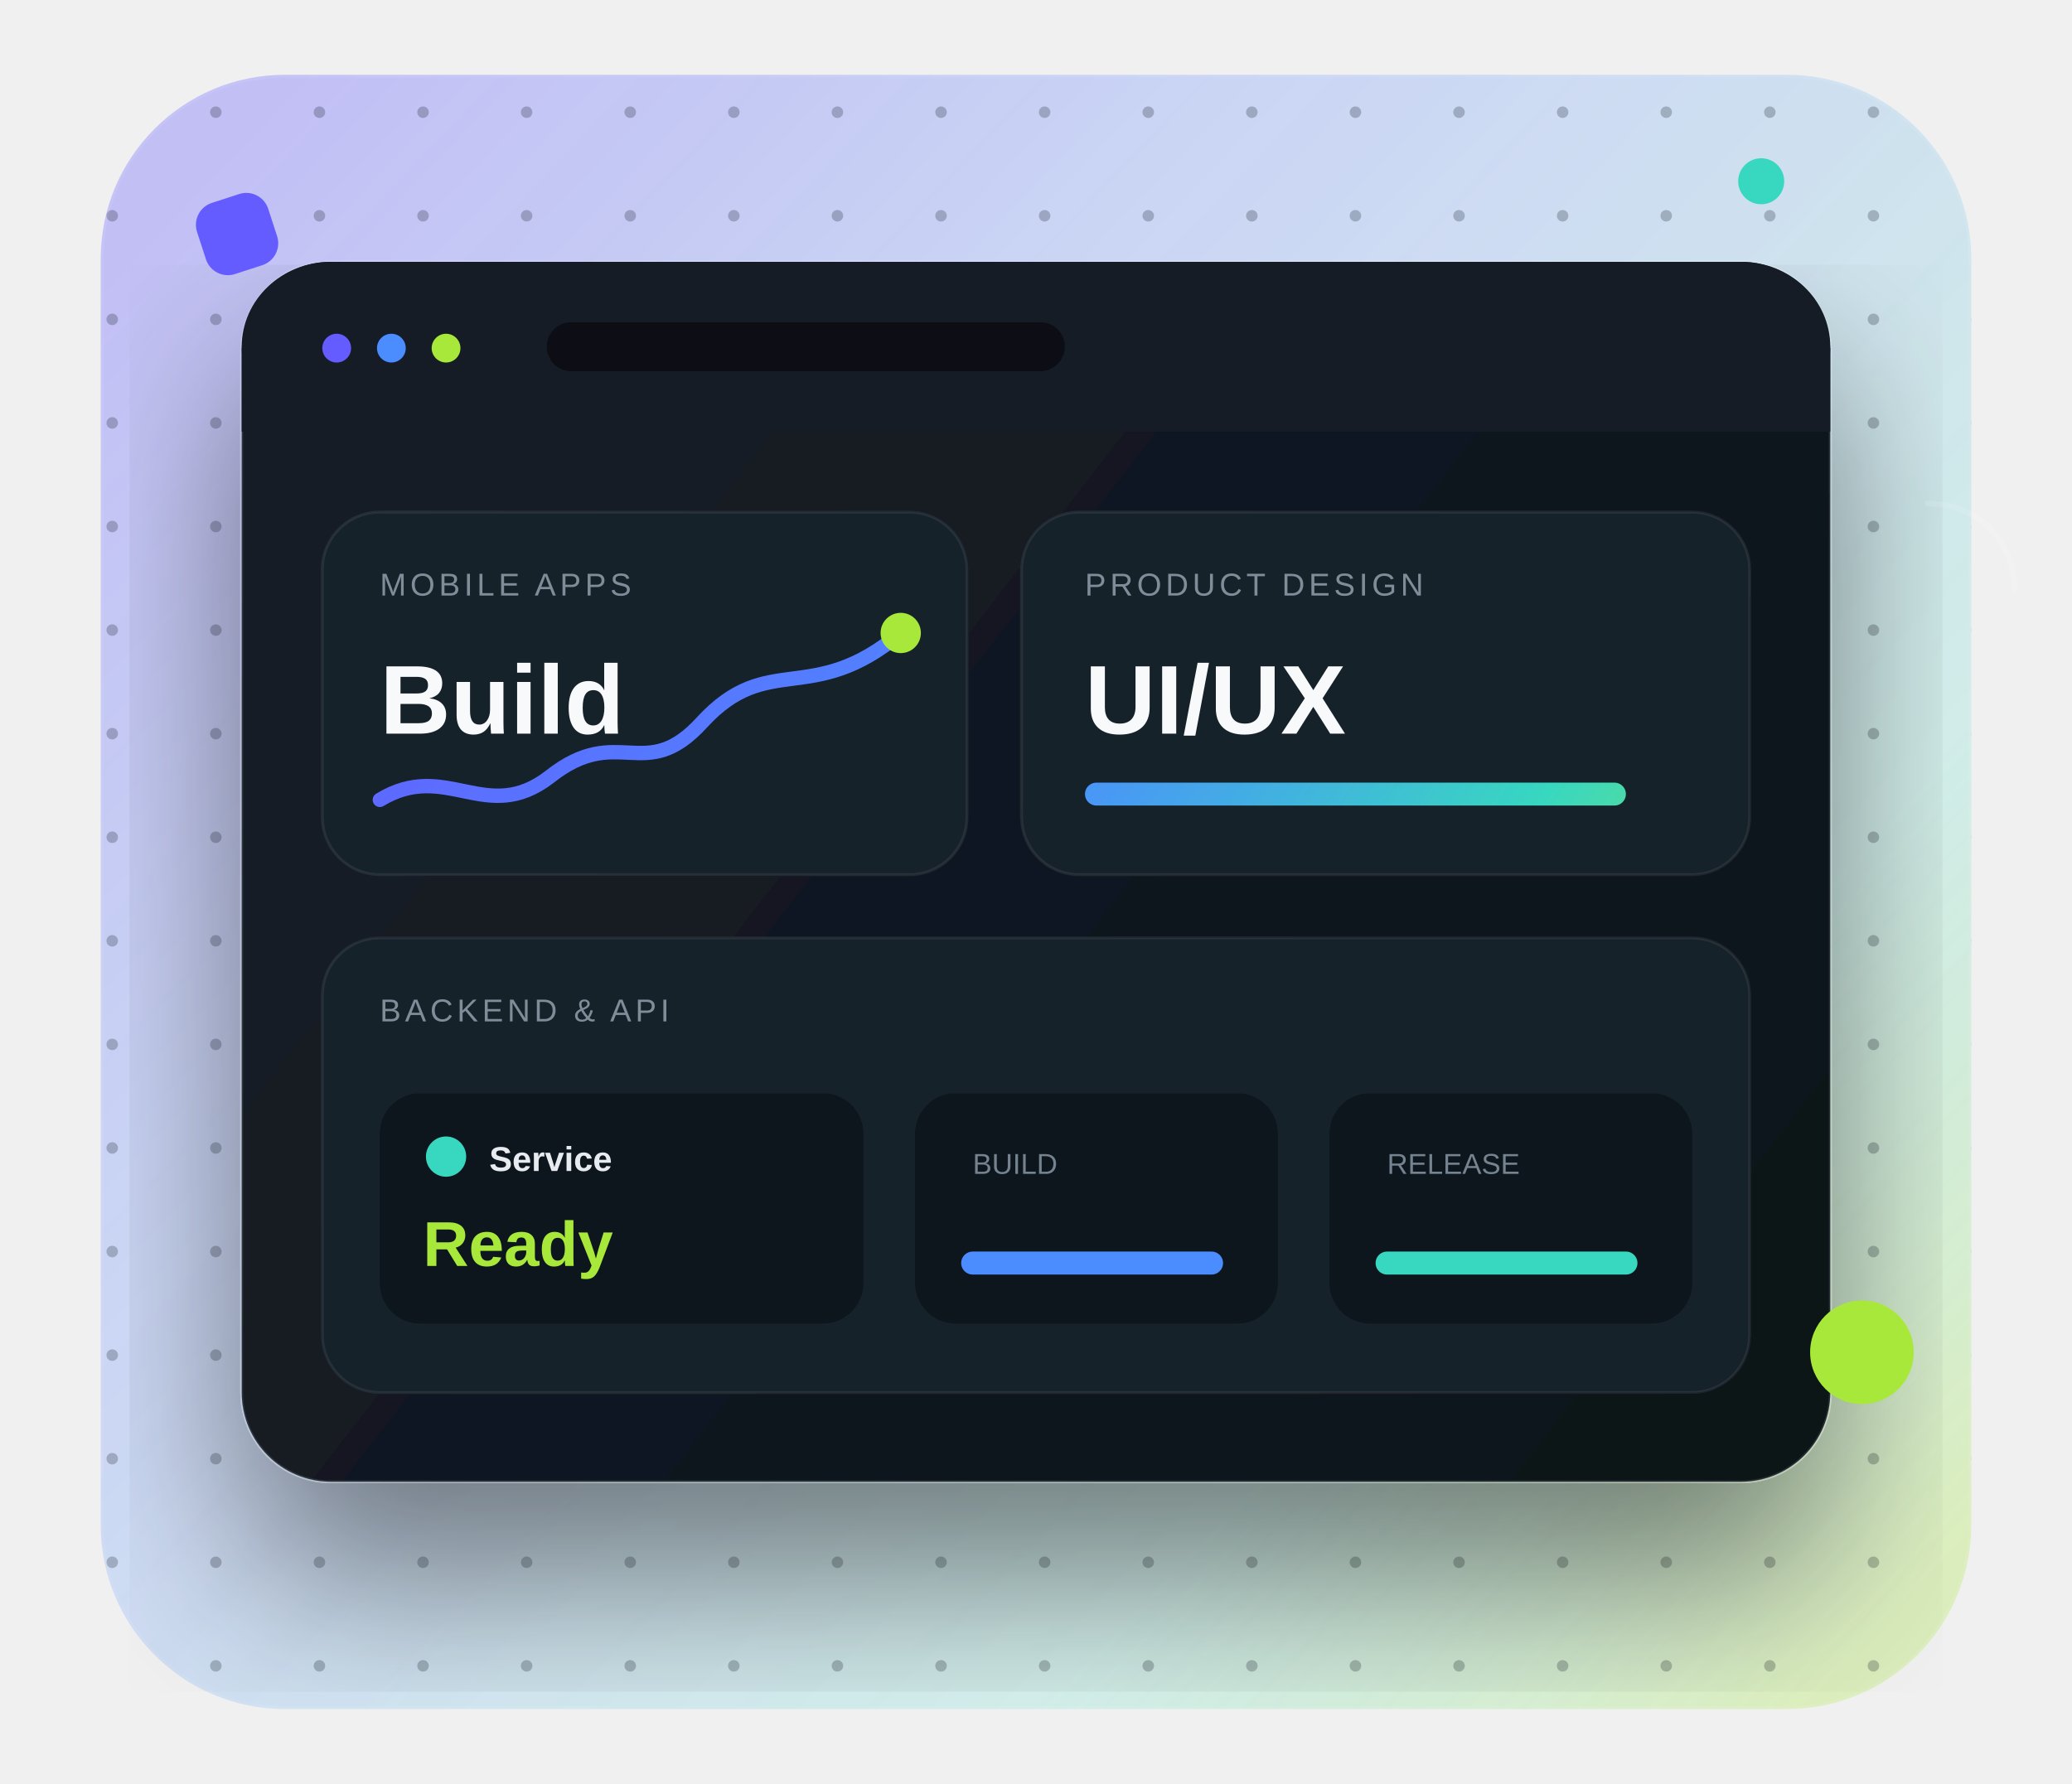
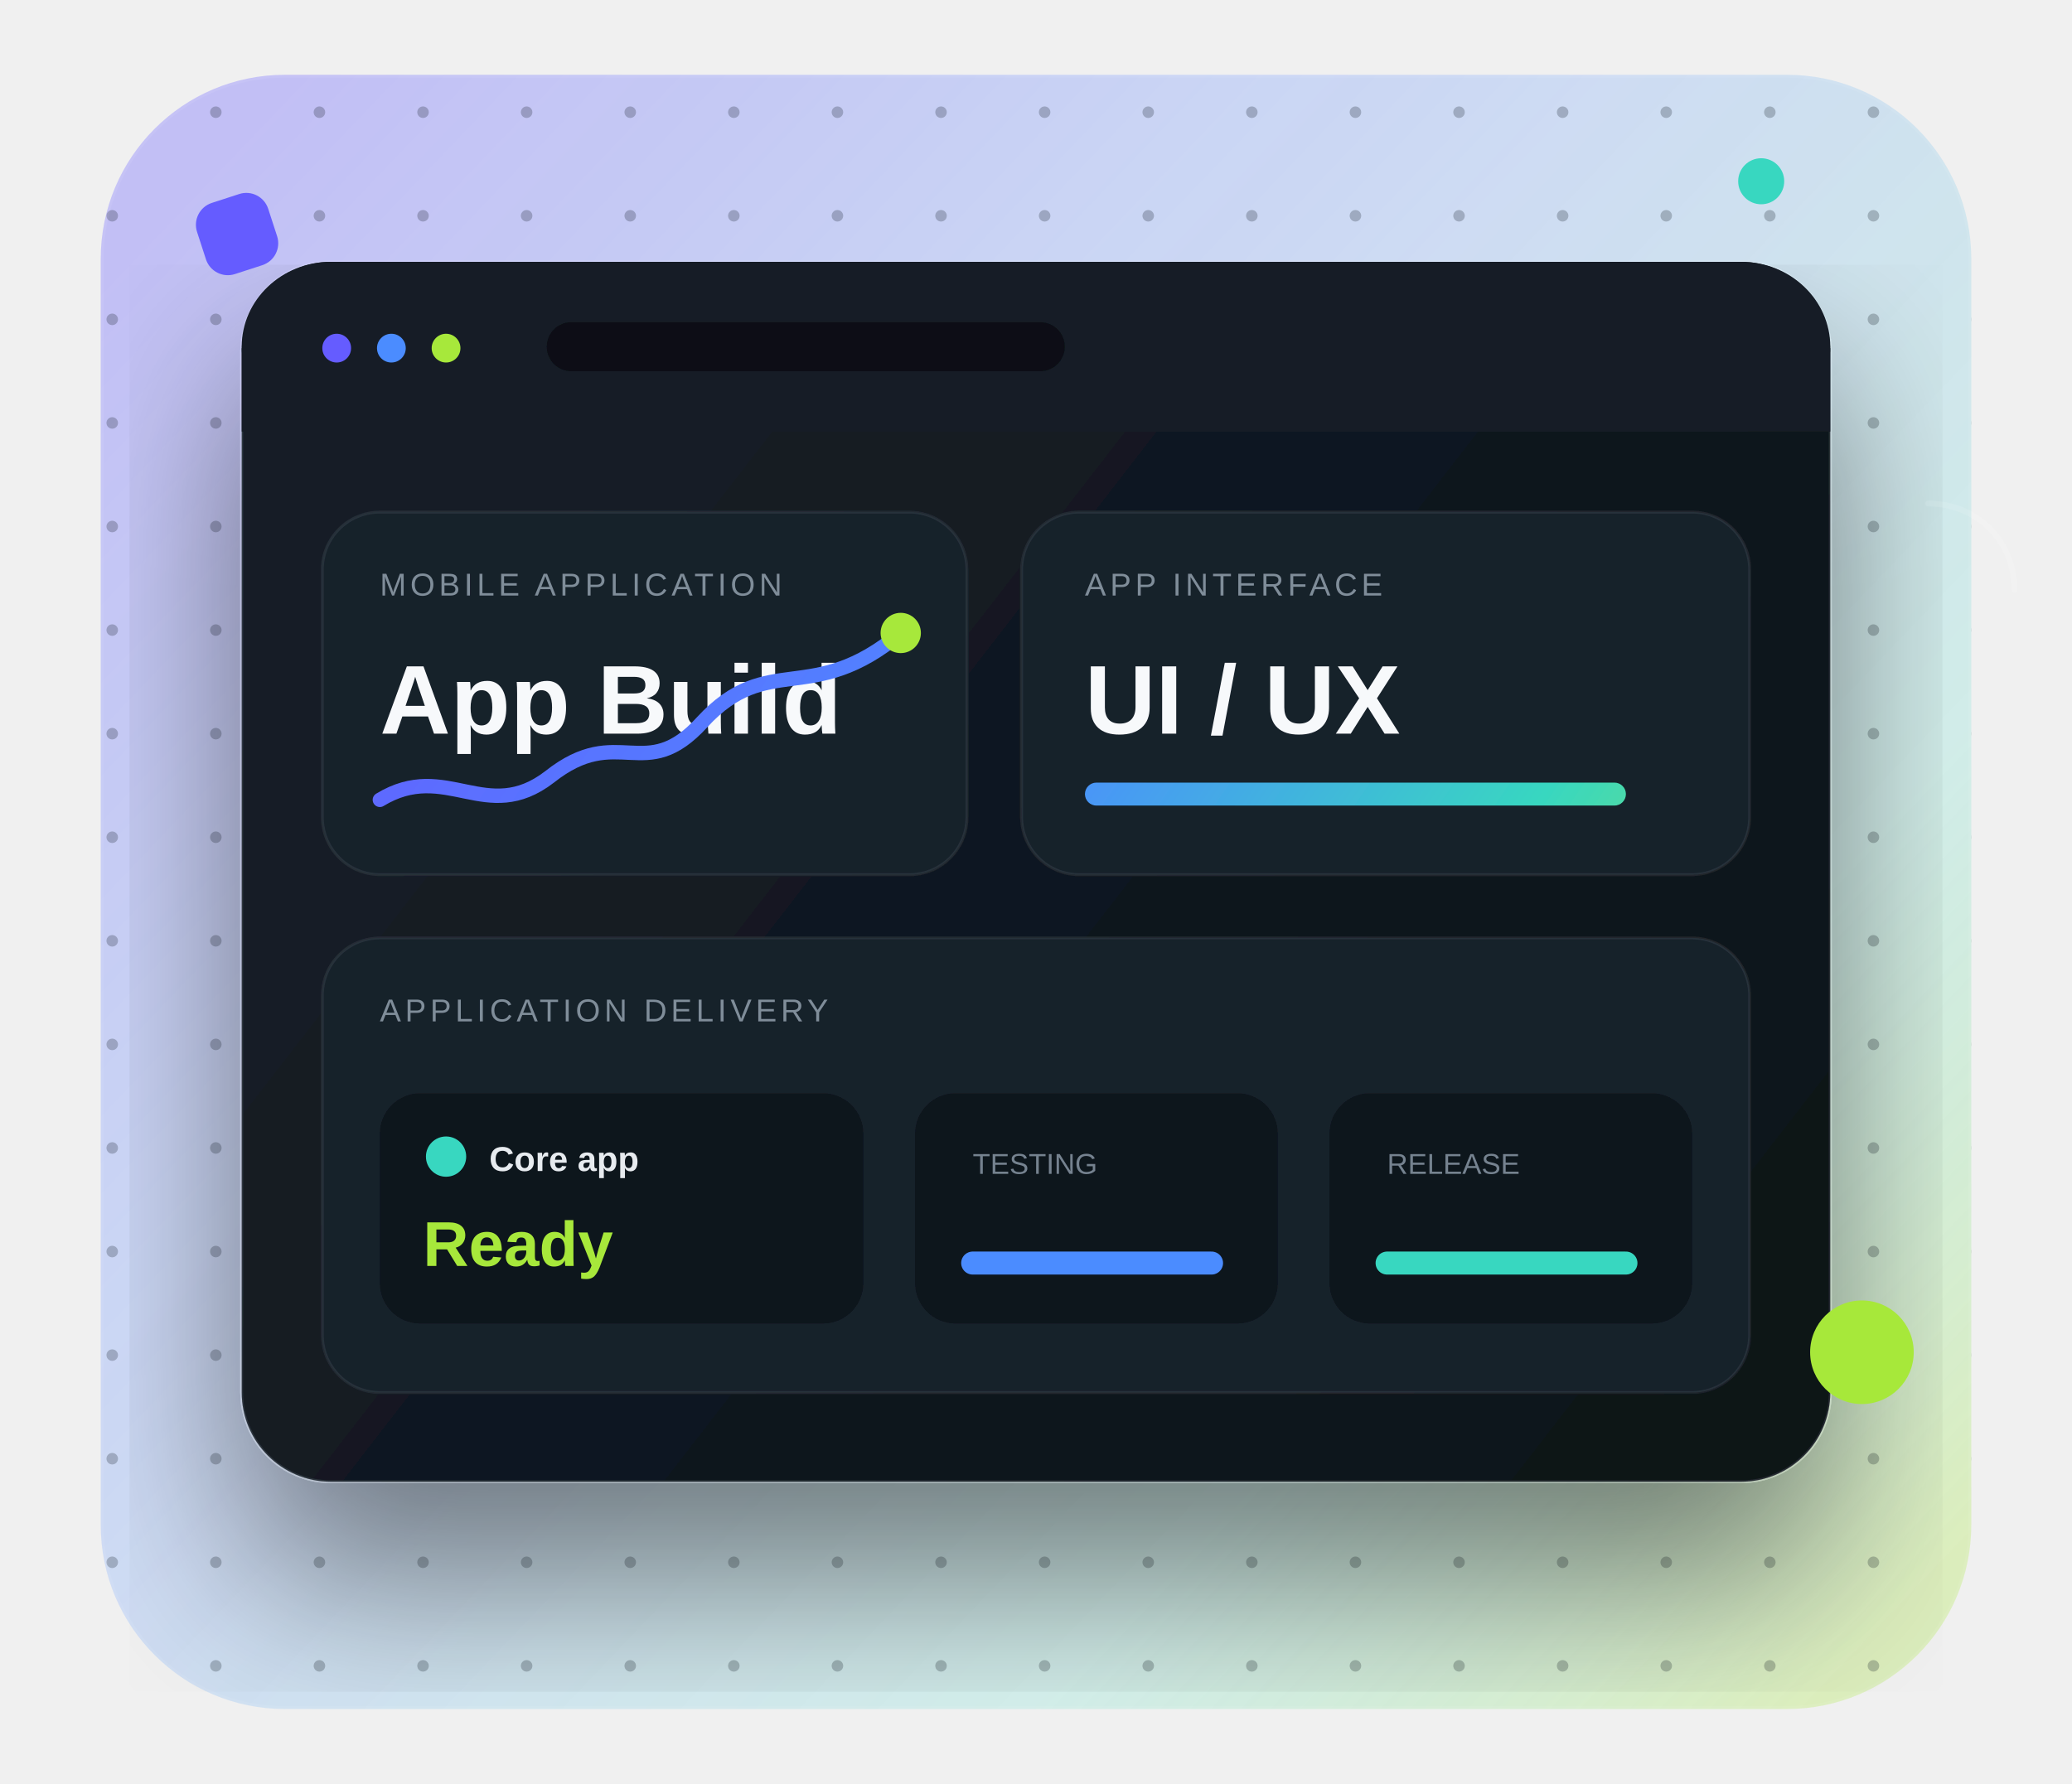
<svg xmlns="http://www.w3.org/2000/svg" width="720" height="620" viewBox="0 0 720 620" fill="none">
  <defs>
    <linearGradient id="bg" x1="85" y1="50" x2="640" y2="580" gradientUnits="userSpaceOnUse">
      <stop stop-color="#655CFF" stop-opacity=".92" />
      <stop offset=".42" stop-color="#4B8CFF" stop-opacity=".58" />
      <stop offset=".75" stop-color="#38D7C0" stop-opacity=".48" />
      <stop offset="1" stop-color="#A7E83A" stop-opacity=".78" />
    </linearGradient>
    <linearGradient id="line" x1="130" y1="150" x2="595" y2="470" gradientUnits="userSpaceOnUse">
      <stop stop-color="#655CFF" />
      <stop offset=".45" stop-color="#4B8CFF" />
      <stop offset=".72" stop-color="#38D7C0" />
      <stop offset="1" stop-color="#A7E83A" />
    </linearGradient>
    <linearGradient id="panel" x1="120" y1="120" x2="610" y2="500" gradientUnits="userSpaceOnUse">
      <stop stop-color="#151E28" />
      <stop offset="1" stop-color="#0C1218" />
    </linearGradient>
    <filter id="shadow" x="45" y="58" width="630" height="530" filterUnits="userSpaceOnUse" color-interpolation-filters="sRGB">
      <feDropShadow dx="0" dy="34" stdDeviation="31" flood-color="#000" flood-opacity=".46" />
    </filter>
    <pattern id="dots" width="36" height="36" patternUnits="userSpaceOnUse">
      <circle cx="3" cy="3" r="2" fill="#061016" fill-opacity=".30" />
    </pattern>
  </defs>
  <rect x="35" y="26" width="650" height="568" rx="64" fill="url(#bg)" opacity=".36" />
  <rect x="35" y="26" width="650" height="568" rx="64" fill="url(#dots)" opacity=".78" />
  <rect x="35.5" y="26.5" width="649" height="567" rx="63.5" stroke="#FFFFFF" stroke-opacity=".06" />
  <g filter="url(#shadow)">
    <rect x="84" y="91" width="552" height="424" rx="31" fill="url(#panel)" stroke="#FFFFFF" stroke-opacity=".11" />
    <rect x="84" y="91" width="552" height="59" rx="31" fill="#141C25" />
    <rect x="84" y="121" width="552" height="29" fill="#141C25" />
    <circle cx="117" cy="121" r="5" fill="#655CFF" />
    <circle cx="136" cy="121" r="5" fill="#4B8CFF" />
    <circle cx="155" cy="121" r="5" fill="#A7E83A" />
    <rect x="190" y="112" width="180" height="17" rx="8.5" fill="#090E13" />
    <rect x="112" y="178" width="224" height="126" rx="20" fill="#17212B" stroke="#FFFFFF" stroke-opacity=".075" />
-     <text x="132" y="207" fill="#7F8D99" font-size="11" font-family="Arial, sans-serif" letter-spacing="1.4">MOBILE APPS</text>
-     <text x="132" y="255" fill="#F7F9FB" font-size="34" font-weight="700" font-family="Arial, sans-serif">Build</text>
+     <text x="132" y="207" fill="#7F8D99" font-size="11" font-family="Arial, sans-serif" letter-spacing="1.4">MOBILE APPLICATION</text>
+     <text x="132" y="255" fill="#F7F9FB" font-size="34" font-weight="700" font-family="Arial, sans-serif">App Build</text>
    <path d="M132 278C155 264 169 287 191 270C215 251 224 273 244 251C267 226 282 246 313 220" stroke="url(#line)" stroke-width="5" stroke-linecap="round" />
    <circle cx="313" cy="220" r="7" fill="#A7E83A" />
    <rect x="355" y="178" width="253" height="126" rx="20" fill="#17212B" stroke="#FFFFFF" stroke-opacity=".075" />
-     <text x="377" y="207" fill="#7F8D99" font-size="11" font-family="Arial, sans-serif" letter-spacing="1.4">PRODUCT DESIGN</text>
-     <text x="377" y="255" fill="#F7F9FB" font-size="34" font-weight="700" font-family="Arial, sans-serif">UI/UX</text>
+     <text x="377" y="207" fill="#7F8D99" font-size="11" font-family="Arial, sans-serif" letter-spacing="1.4">APP INTERFACE</text>
+     <text x="377" y="255" fill="#F7F9FB" font-size="34" font-weight="700" font-family="Arial, sans-serif">UI / UX</text>
    <rect x="377" y="272" width="188" height="8" rx="4" fill="#090F15" />
    <rect x="377" y="272" width="188" height="8" rx="4" fill="url(#line)" />
    <rect x="112" y="326" width="496" height="158" rx="20" fill="#17212B" stroke="#FFFFFF" stroke-opacity=".075" />
-     <text x="132" y="355" fill="#7F8D99" font-size="11" font-family="Arial, sans-serif" letter-spacing="1.4">BACKEND &amp; API</text>
+     <text x="132" y="355" fill="#7F8D99" font-size="11" font-family="Arial, sans-serif" letter-spacing="1.4">APPLICATION DELIVERY</text>
    <rect x="132" y="380" width="168" height="80" rx="14" fill="#0D141B" />
    <rect x="318" y="380" width="126" height="80" rx="14" fill="#0D141B" />
    <rect x="462" y="380" width="126" height="80" rx="14" fill="#0D141B" />
    <circle cx="155" cy="402" r="7" fill="#38D7C0" />
-     <text x="170" y="407" fill="#E7EBEF" font-size="12" font-weight="700" font-family="Arial, sans-serif">Service</text>
+     <text x="170" y="407" fill="#E7EBEF" font-size="12" font-weight="700" font-family="Arial, sans-serif">Core app</text>
    <text x="147" y="440" fill="#A7E83A" font-size="22" font-weight="700" font-family="Arial, sans-serif">Ready</text>
-     <text x="338" y="408" fill="#74828F" font-size="10" font-family="Arial, sans-serif">BUILD</text>
+     <text x="338" y="408" fill="#74828F" font-size="10" font-family="Arial, sans-serif">TESTING</text>
    <path d="M338 439H421" stroke="#4B8CFF" stroke-width="8" stroke-linecap="round" />
    <text x="482" y="408" fill="#74828F" font-size="10" font-family="Arial, sans-serif">RELEASE</text>
    <path d="M482 439H565" stroke="#38D7C0" stroke-width="8" stroke-linecap="round" />
  </g>
  <rect x="66" y="73" width="26" height="26" rx="8" fill="#655CFF" transform="rotate(-18 66 73)" />
  <circle cx="647" cy="470" r="18" fill="#A7E83A" />
  <circle cx="612" cy="63" r="8" fill="#38D7C0" />
  <path d="M670 175C687 175 700 188 700 205" stroke="#FFFFFF" stroke-opacity=".11" stroke-width="2" stroke-linecap="round" />
</svg>
